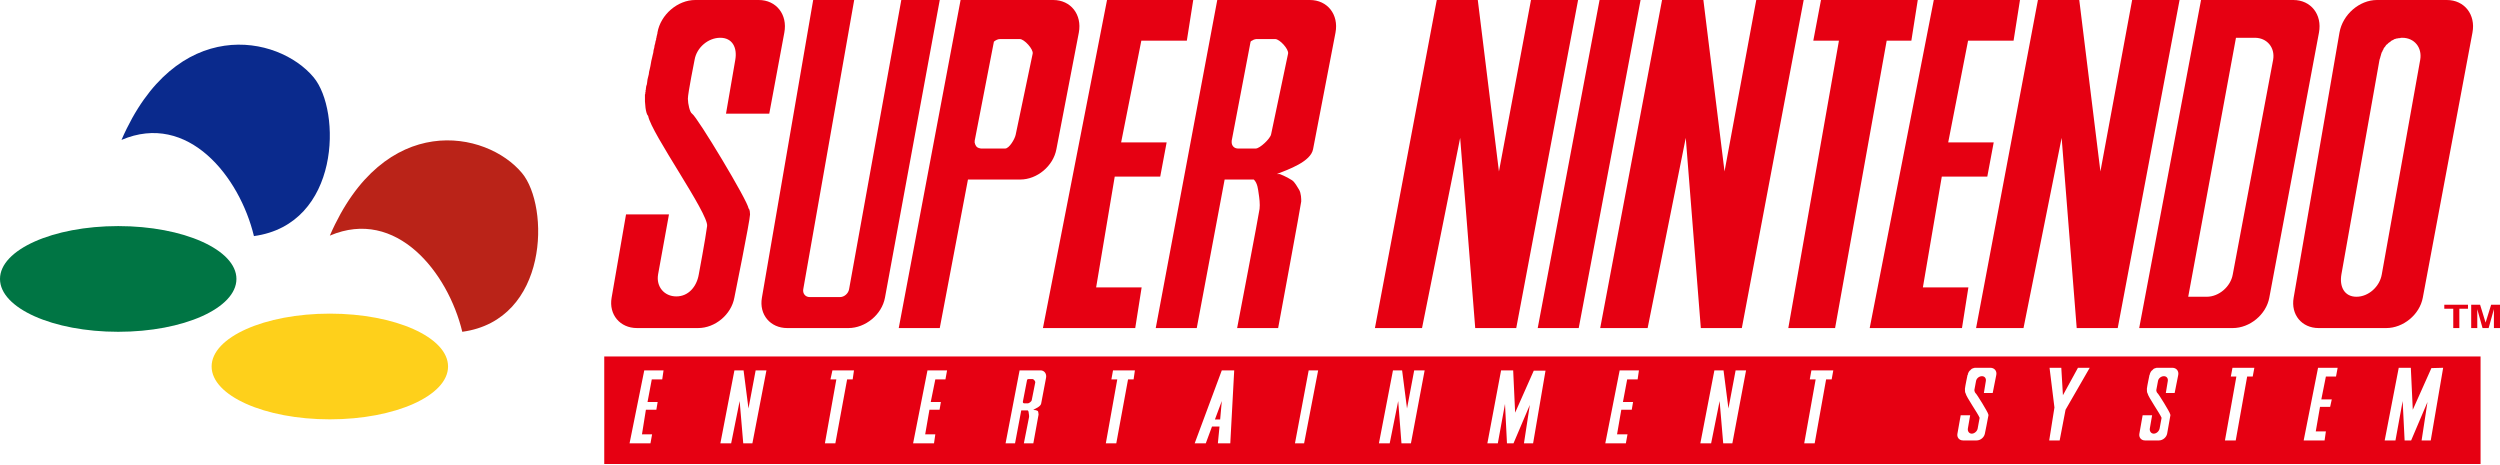
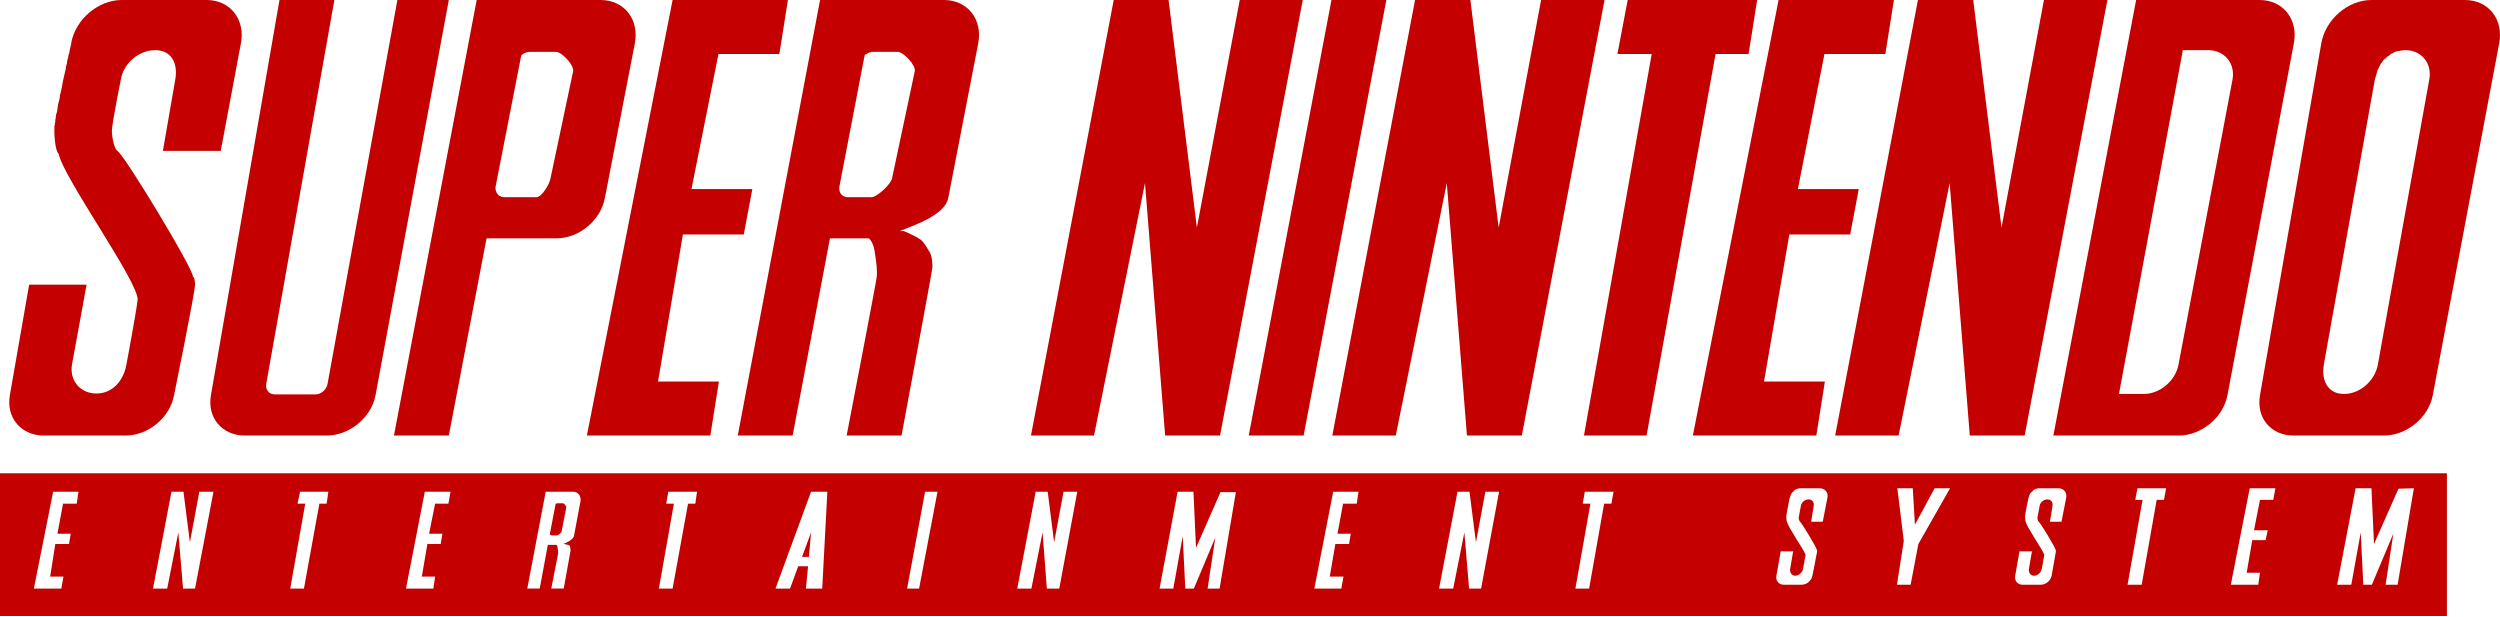
- <svg xmlns="http://www.w3.org/2000/svg" viewBox="-236.252 381.062 530.294 98.493">
-   <ellipse cx="-211.177" cy="440.23" rx="25.076" ry="11.212" fill="#007544" />
-   <path d="M-141.212 458.799c0 6.192-11.227 11.212-25.076 11.212s-25.076-5.02-25.076-11.212 11.227-11.211 25.076-11.211c13.85 0 25.076 5.019 25.076 11.211z" fill="#fed01b" />
-   <path d="M-138.194 451.442c-3.018-12.557-13.963-26.431-28.094-20.4 11.506-26.541 33.221-22.319 40.761-13.27 5.873 7.046 5.732 31.146-12.667 33.67z" fill="#ba2318" />
-   <path d="M-182.387 431.14c-3.019-12.557-13.963-26.431-28.094-20.4 11.506-26.541 33.222-22.319 40.761-13.27 5.872 7.047 5.73 31.146-12.667 33.67z" fill="#0a2a8d" />
+ <svg xmlns="http://www.w3.org/2000/svg" version="1.2" baseProfile="tiny" id="Ebene_1" x="0px" y="0px" width="399.49px" height="98.438px" viewBox="74.938 2 399.49 98.438" xml:space="preserve">
  <g>
-     <g fill="#e60012">
-       <path d="M-88.775 381.062c-3.73 0-7.355 3.089-8.021 6.917V388.185l-.068.068V388.459l-.068.137v.137l-.068.137v.205l-.068.137v.206l-.068.205-.068.206-.068.41-.136.48-.068.479-.136.48-.068.547-.136.548-.136.617-.136.548-.204 1.164-.136.616-.136.548-.068.548-.136.548-.135.548-.068.548-.068.479-.136.411-.068.479v.206l-.068.137V400.512l-.068.206v.273l-.068.137v.137c-.071 1.674.161 3.96.679 4.384.659 3.688 12.858 20.757 12.507 23.356-.33 2.607-1.768 10.274-1.768 10.274-.442 2.586-2.192 4.658-4.758 4.658s-4.316-2.065-3.875-4.658l2.311-12.74h-9.108l-3.059 17.671c-.624 3.589 1.788 6.438 5.37 6.438h12.982c3.596 0 7.022-2.849 7.681-6.438 0 0 3.345-16.506 3.33-17.671-.014-1.172-.34-1.301-.34-1.301 0-1.342-10.855-19.397-11.963-20.068-.477-.283-.87-2.07-.883-3.15-.021-1.074 1.427-8.288 1.427-8.288.442-2.585 2.872-4.658 5.437-4.658 2.566 0 3.637 2.072 3.195 4.658l-1.971 11.438h9.177l3.194-17.192c.722-3.829-1.708-6.917-5.437-6.917h-13.456zm25.013 0l-10.876 63.15c-.624 3.589 1.788 6.438 5.37 6.438h12.982c3.596 0 7.083-2.849 7.749-6.438l11.623-63.15h-8.157l-11.08 61.369c-.161.89-1.02 1.644-1.903 1.644h-6.457c-.905 0-1.507-.747-1.36-1.644l10.808-61.369h-8.699zm31.268 0l-13.119 69.588h8.7l5.982-31.506h11.08c3.603 0 7.022-2.871 7.68-6.439l4.758-24.726c.715-3.836-1.708-6.917-5.437-6.917h-19.644zm31.063 0l-13.595 69.588H4.55l1.36-8.63h-9.652L.2 418.527h9.652l1.36-7.26H1.56l4.283-21.575h9.652l1.36-8.63H-1.431zm23.382 0L8.901 450.65h8.7l5.914-31.506H29.7c.813.762.907 2.17 1.019 2.876.161 1.024.33 2.332.204 3.356-.112 1.017-4.758 25.273-4.758 25.273h8.7s4.894-26.425 4.894-26.849c.014-.431.001-1.786-.476-2.534-.316-.48-.865-1.584-1.496-1.986-1.213-.784-2.583-1.301-2.583-1.301h-.612c2.489-.989 7.184-2.618 7.681-5.274l4.758-24.726c.722-3.836-1.708-6.917-5.438-6.917H21.951zm46.562 0L55.394 450.65h9.992l8.088-40.342 3.195 40.342h8.701l13.119-69.588h-9.992L81.7 417.431l-4.486-36.369h-8.701zm34.53 0L89.924 450.65h8.7l13.118-69.588h-8.699zm13.254 0l-13.118 69.588h10.06l8.088-40.342 3.195 40.342h8.7l13.118-69.588h-10.06l-6.729 36.369-4.486-36.369h-8.768zm33.715 0l-1.632 8.63h5.438l-10.74 60.958h9.924l10.944-60.958h5.234l1.36-8.63h-20.528zm23.926 0l-13.595 69.588h19.576l1.359-8.63h-9.652l4.01-23.493h9.652l1.36-7.26h-9.652l4.214-21.575h9.652l1.359-8.63h-18.283zm22.091 0L182.91 450.65h10.06l8.088-40.342 3.195 40.342h8.701l13.118-69.588h-10.06l-6.729 36.369-4.486-36.369h-8.768zm34.598 0l-13.119 69.588h19.848c3.603 0 7.083-2.849 7.749-6.438l10.536-56.233c.715-3.836-1.708-6.917-5.438-6.917h-19.576zm37.317 0c-3.73 0-7.287 3.089-7.953 6.917l-9.72 56.233c-.631 3.589 1.726 6.438 5.301 6.438h14.343c3.596 0 7.083-2.849 7.749-6.438l10.536-56.233c.722-3.829-1.715-6.917-5.438-6.917h-14.818zm-29.908 8.013h4.01c2.566 0 4.316 2.072 3.875 4.658l-8.565 45.548c-.449 2.586-2.94 4.726-5.506 4.726h-3.942l10.128-54.932zm35.006 0h.272c2.566 0 4.248 2.072 3.806 4.658l-8.157 45.548c-.442 2.578-2.804 4.726-5.37 4.726-2.566 0-3.637-2.141-3.195-4.726l8.088-45.548.068-.205.068-.206.068-.274.068-.205.068-.274.068-.206.068-.205.136-.205.068-.206.136-.205.068-.206.136-.205.136-.137.136-.206.136-.205.204-.137.136-.137.136-.137.204-.137.204-.137.136-.137.204-.137.204-.068.204-.137.136-.069.272-.068.204-.069h.204l.204-.068h.272l.204-.07zm-297.176.274h4.214c.925 0 2.887 2.135 2.719 3.082l-3.603 17.191c-.168.89-1.36 2.945-2.243 2.945H-28.281l-.068-.068h-.272v-.069h-.136l-.068-.068h-.068l-.068-.069-.068-.068h-.068v-.069l-.068-.068-.068-.069v-.068l-.068-.069-.068-.068v-.137l-.068-.068v-.137l-.068-.069v-.068c0-.113-.014-.284 0-.411l4.078-21.027c.374-.311.831-.548 1.293-.548zm54.174 0h4.214c.925 0 2.901 2.135 2.719 3.082l-3.602 17.123c-.161.897-2.373 3.013-3.263 3.013H26.37c-.771 0-1.303-.512-1.36-1.232 0-.113-.014-.277 0-.411l4.011-21.027.068-.068.068-.069.136-.068h.068l.068-.069.068-.068h.068l.068-.069h.068l.136-.068H30.041v-.069zm-138.12 67.328v22.808h397.999v-22.808H-108.08zm290.635 2.398h3.396c.822 0 1.412.651 1.247 1.507l-.762 3.836h-1.871l.416-2.534c.093-.573-.246-1.027-.832-1.027-.579 0-1.147.451-1.247 1.027l-.346 1.849c-.057.11.115.63.208.685.257.146 2.702 4.154 2.702 4.452.057.149.091.219.07.274-.072.502-.763 3.904-.763 3.904-.15.781-.918 1.438-1.732 1.438h-2.91c-.808 0-1.328-.657-1.178-1.438l.692-3.904h2.009l-.485 2.808c-.093.573.246 1.096.832 1.096.557 0 1.154-.52 1.247-1.096l.415-2.26c-.371-.946-2.822-4.386-2.979-5.206-.108-.091-.153-.586-.139-.959.021-.408.554-2.945.554-2.945h.069V460.376l.07-.137v-.068l.069-.069v-.068l.069-.069v-.068l.07-.069.069-.068v-.069h.07l.069-.068.07-.069.069-.068v-.069h.07l.069-.068.07-.069h.069l.07-.068h.069l.07-.068H182.488l.067-.069zm15.936 0h2.494l.347 5.822 3.187-5.822h2.495l-5.128 8.904-1.247 6.507h-2.217l1.108-6.986-1.039-8.425zm22.658 0h3.397c.822 0 1.397.651 1.247 1.507l-.762 3.836h-1.871l.416-2.534c.093-.573-.245-1.027-.831-1.027-.579 0-1.154.451-1.247 1.027l-.347 1.849c-.071.11.094.63.208.685.243.146 2.702 4.154 2.702 4.452.071.149.069.219.069.274-.093.502-.693 3.904-.693 3.904-.15.781-.925 1.438-1.732 1.438h-2.98c-.807 0-1.327-.657-1.178-1.438l.693-3.904h2.009l-.485 2.808c-.093.573.267 1.096.831 1.096.579 0 1.133-.52 1.247-1.096l.416-2.26c-.378-.946-2.822-4.386-2.979-5.206-.107-.091-.153-.586-.139-.959.022-.408.554-2.945.554-2.945l.07-.069v-.137l.069-.137v-.068l.07-.069v-.068l.069-.069v-.068l.07-.069.069-.068v-.069h.07l.069-.068.07-.069.069-.068.07-.069.069-.068.069-.069h.07l.069-.068h.07l.069-.068H221.084l.065-.069zm16.145 0h4.643l-.347 1.849h-1.178l-2.425 13.562H235.7l2.425-13.562h-1.178l.347-1.849zm18.153 0h4.157l-.346 1.849h-2.148l-.97 4.863h2.217l-.346 1.576h-2.148l-.901 5.205h2.148l-.277 1.918h-4.435l3.049-15.411zm17.115 0h2.564l.416 8.904 3.949-8.835 2.494-.069-2.633 15.411h-1.94l1.247-8.151-3.464 8.151h-1.386l-.416-8.356-1.524 8.356h-2.287l2.98-15.411zm-372.154.548h4.088l-.277 1.917h-2.218l-.901 4.795h2.148l-.277 1.644h-2.217l-.832 5.206h2.148l-.347 1.917h-4.435l3.12-15.479zm19.124 0h1.94l1.04 8.082 1.524-8.082h2.287l-2.98 15.479h-1.94l-.762-8.972-1.802 8.972h-2.287l2.98-15.479zm20.787 0h4.573l-.277 1.917h-1.178l-2.495 13.562h-2.217l2.425-13.562h-1.247l.416-1.917zm20.163 0h4.157l-.346 1.917h-2.148l-.97 4.795h2.148l-.277 1.644h-2.148l-.901 5.206h2.148l-.277 1.917h-4.435l3.049-15.479zm19.54 0h4.435c.822 0 1.342.72 1.178 1.575l-1.04 5.48c-.114.593-1.167 1.078-1.732 1.301h.278v.068h.278l.07.069H-16.303v.068h.139v.069h.07c.092.166.139.66.139.753 0 .091-1.109 6.096-1.109 6.096h-2.009s1.073-5.392 1.109-5.616c.021-.24-.027-.53-.07-.754-.014-.165-.022-.448-.208-.616h-1.386l-1.316 6.986h-2.009l2.975-15.479zm19.817 0h4.642l-.277 1.917H3.026L.532 475.102h-2.218L.739 461.54H-.508l.347-1.917zm23.073 0h2.633l-.832 15.479H22.08l.347-3.561h-1.594l-1.317 3.561H17.16l5.752-15.479zm18.431 0h2.009l-2.98 15.479h-1.94l2.911-15.479zm17.877 0h1.94l1.04 8.082 1.524-8.082h2.218l-2.91 15.479h-2.009l-.693-8.972-1.802 8.972H56.24l2.98-15.479zm22.934 0h2.564l.416 8.972 3.95-8.904h2.494l-2.633 15.411h-1.94l1.247-8.15-3.464 8.15h-1.386l-.416-8.356-1.525 8.356h-2.217l2.91-15.479zm25.153 0h4.088l-.277 1.917H108.9l-.9 4.795h2.148l-.277 1.644h-2.218l-.901 5.206h2.218l-.347 1.917h-4.365l3.049-15.479zm20.093 0h1.94l1.039 8.082 1.525-8.082h2.217l-2.91 15.479h-1.94l-.762-8.972-1.801 8.972h-2.287l2.979-15.479zm20.579 0h4.643l-.347 1.917h-1.178l-2.425 13.562h-2.218l2.425-13.562h-1.247l.347-1.917zm-166.086 1.849c-.108 0-.199.063-.277.137l-.901 4.658v.068c0 .149.106.274.277.274h.832c.207 0 .726-.412.762-.616l.763-3.836c.036-.22-.347-.685-.554-.685h-.902zm41.019 4.657l-1.455 3.904h1.109l.346-3.904zM287.251 446.554h-1.833v4.099h-1.29v-4.099h-1.902v-.849h5.025v.849zM294.041 450.653h-1.291v-4.02l-1.118 4.02h-1.291l-1.119-3.998v3.998h-1.29v-4.948h1.888l1.165 3.788 1.178-3.788h1.878v4.948z" />
-     </g>
+     <path id="polyline2177" fill="#C40000" d="M94.393,2c-3.758,0-7.412,3.09-8.083,6.918v0.069v0.068v0.068l-0.068,0.068V9.33v0.068   l-0.069,0.137v0.138L86.104,9.81v0.206l-0.068,0.137v0.206l-0.069,0.205l-0.069,0.206l-0.068,0.41l-0.137,0.479l-0.067,0.479   l-0.138,0.479l-0.069,0.547l-0.138,0.548l-0.136,0.616l-0.138,0.548l-0.205,1.165l-0.138,0.617l-0.137,0.547l-0.067,0.548   L84.322,18.3l-0.136,0.549l-0.069,0.548l-0.069,0.479l-0.138,0.411l-0.069,0.479v0.206l-0.067,0.137v0.206v0.137l-0.068,0.206   v0.137v0.138l-0.069,0.137v0.069v0.067c-0.07,1.675,0.163,3.96,0.685,4.385c0.665,3.688,12.958,20.759,12.604,23.358   c-0.332,2.606-1.781,10.276-1.781,10.276c-0.446,2.585-2.21,4.656-4.794,4.656c-2.586,0-4.351-2.064-3.905-4.656l2.329-12.741   h-9.179l-3.083,17.674c-0.628,3.588,1.801,6.438,5.411,6.438h13.085c3.624,0,7.076-2.851,7.739-6.438   c0,0,3.372-16.508,3.356-17.674c-0.013-1.174-0.341-1.302-0.341-1.302c0-1.343-10.939-19.4-12.056-20.072   c-0.481-0.281-0.877-2.069-0.892-3.15c-0.021-1.074,1.439-8.289,1.439-8.289c0.444-2.585,2.894-4.657,5.48-4.657   c2.585,0,3.664,2.072,3.219,4.657l-1.986,11.439h9.247l3.22-17.194C114.163,5.09,111.713,2,107.955,2H94.393z M119.6,2   l-10.959,63.16c-0.628,3.588,1.802,6.438,5.412,6.438h13.084c3.624,0,7.138-2.851,7.809-6.438L146.658,2h-8.219l-11.167,61.377   c-0.163,0.893-1.028,1.646-1.917,1.646h-6.509c-0.911,0-1.519-0.747-1.371-1.646L128.369,2H119.6z M151.111,2L137.89,71.597h8.768   l6.029-31.511h11.166c3.632,0,7.074-2.871,7.739-6.438l4.795-24.73C177.111,5.083,174.667,2,170.91,2h-11.03H151.111z M182.417,2   l-13.699,69.598h19.727l1.37-8.632h-9.727l3.974-23.495h9.727l1.369-7.262h-9.725l4.315-21.578h9.728L200.843,2H182.417z    M205.981,2L192.83,71.597h8.769l5.96-31.511h6.234c0.818,0.764,0.916,2.171,1.025,2.877c0.162,1.025,0.334,2.333,0.207,3.357   c-0.113,1.017-4.797,25.276-4.797,25.276h8.77c0,0,4.932-26.429,4.932-26.853c0.016-0.431,0-1.785-0.477-2.534   c-0.322-0.479-0.873-1.583-1.51-1.985c-1.223-0.785-2.604-1.304-2.604-1.304h-0.619c2.512-0.988,7.24-2.617,7.744-5.273   l4.793-24.73C231.986,5.083,229.537,2,225.779,2H205.981z M252.906,2l-13.223,69.598h10.07l8.15-40.347l3.221,40.347h8.77   L283.115,2h-10.07l-6.85,36.375L261.673,2H252.906z M287.703,2l-13.219,69.598h8.768L296.47,2H287.703z M301.058,2l-13.219,69.598   h10.139l8.152-40.347l3.219,40.347h8.77L331.339,2h-10.139l-6.781,36.375L309.898,2H301.058z M335.039,2l-1.646,8.632h5.48   l-10.824,60.966h10.004l11.027-60.966h5.273L355.724,2H335.039z M359.15,2l-13.699,69.598h19.727l1.371-8.632h-9.727l4.043-23.495   h9.725l1.371-7.262h-9.727l4.244-21.578h9.729L377.578,2H359.15z M381.414,2l-13.221,69.598h10.137l8.154-40.347l3.219,40.347   h8.768L411.693,2h-10.139l-6.783,36.375L390.25,2H381.414z M416.283,2l-13.225,69.598h20.004c3.633,0,7.137-2.851,7.811-6.438   l10.615-56.241C442.208,5.083,439.767,2,436.009,2H416.283z M453.888,2c-3.76,0-7.344,3.09-8.016,6.918l-9.797,56.241   c-0.635,3.588,1.74,6.438,5.346,6.438h14.453c3.623,0,7.137-2.851,7.811-6.438L474.3,8.918C475.029,5.09,472.572,2,468.822,2   H453.888z M423.748,10.015h4.043c2.584,0,4.348,2.072,3.902,4.657l-8.631,45.555c-0.451,2.585-2.963,4.727-5.549,4.727h-3.973   L423.748,10.015z M459.025,10.015h0.275c2.584,0,4.281,2.072,3.834,4.657l-8.217,45.555c-0.449,2.577-2.83,4.727-5.412,4.727   c-2.588,0-3.666-2.142-3.223-4.727l8.152-45.555l0.066-0.206l0.07-0.206l0.066-0.273l0.068-0.206l0.07-0.274l0.066-0.206   l0.07-0.206l0.135-0.204l0.068-0.206l0.139-0.206l0.068-0.205l0.137-0.206l0.139-0.137l0.135-0.205l0.139-0.206l0.205-0.138   l0.137-0.138l0.139-0.137l0.203-0.138l0.207-0.137l0.139-0.137l0.203-0.138l0.207-0.068l0.205-0.137l0.139-0.069l0.271-0.069   l0.205-0.067h0.205l0.205-0.069h0.275L459.025,10.015z M159.536,10.289h4.248c0.933,0,2.911,2.136,2.741,3.083l-3.632,17.194   c-0.169,0.89-1.37,2.944-2.258,2.944h-5.14h-0.068h-0.068l-0.069-0.067h-0.067h-0.069h-0.069h-0.069v-0.069h-0.069h-0.068   l-0.07-0.067h-0.068l-0.068-0.069l-0.068-0.068h-0.068V33.1l-0.069-0.068l-0.069-0.069v-0.068l-0.068-0.068l-0.07-0.069v-0.067   V32.62l-0.068-0.068v-0.068v-0.068l-0.07-0.068v-0.068c0-0.114-0.012-0.285,0-0.412l4.111-21.03   C158.611,10.527,159.071,10.289,159.536,10.289z M214.13,10.289h0.07h0.068h0.068h0.068h3.975c0.934,0,2.922,2.136,2.738,3.083   l-3.633,17.125c-0.158,0.897-2.389,3.014-3.285,3.014h-3.769c-0.777,0-1.313-0.511-1.369-1.23c0-0.114-0.017-0.278,0-0.412   l4.042-21.03l0.066-0.068l0.07-0.068l0.135-0.069h0.067l0.069-0.068l0.068-0.068h0.068l0.068-0.069h0.07l0.135-0.067h0.068h0.067   h0.067v-0.069H214.13z M74.938,77.626v22.812h391.005V77.626H74.938z M362.373,80.023h0.066h0.066h0.07h0.066h0.068h3.016   c0.813,0,1.396,0.65,1.232,1.507l-0.754,3.838h-1.848l0.408-2.535c0.094-0.573-0.244-1.028-0.822-1.028   c-0.572,0-1.137,0.453-1.232,1.028l-0.34,1.851c-0.059,0.109,0.113,0.629,0.203,0.686c0.254,0.146,2.672,4.153,2.672,4.451   c0.057,0.148,0.09,0.22,0.066,0.275c-0.068,0.501-0.754,3.902-0.754,3.902c-0.146,0.781-0.906,1.438-1.711,1.438h-2.877   c-0.799,0-1.313-0.657-1.166-1.438l0.688-3.902h1.986L361,92.904c-0.092,0.571,0.24,1.095,0.818,1.095   c0.555,0,1.145-0.52,1.236-1.095l0.41-2.261c-0.367-0.945-2.791-4.389-2.947-5.207c-0.105-0.093-0.15-0.587-0.135-0.959   c0.021-0.407,0.547-2.946,0.547-2.946H361v-0.068v-0.066v-0.068l0.066-0.138v-0.067l0.066-0.07v-0.067l0.068-0.067V80.85   l0.068-0.067l0.07-0.07v-0.066h0.066l0.07-0.068l0.066-0.07l0.068-0.066v-0.07h0.068l0.066-0.066l0.066-0.068h0.07l0.068-0.067   h0.068l0.068-0.067h0.068h0.137L362.373,80.023z M378.125,80.023h2.467l0.342,5.824l3.15-5.824h2.469l-5.07,8.906l-1.232,6.507   h-2.191l1.098-6.988L378.125,80.023z M400.527,80.023h0.066h0.07h0.066h0.07h0.066h3.014c0.813,0,1.381,0.65,1.232,1.507   l-0.754,3.838h-1.85l0.412-2.535c0.092-0.573-0.242-1.028-0.822-1.028c-0.572,0-1.143,0.453-1.232,1.028l-0.342,1.851   c-0.072,0.109,0.092,0.629,0.203,0.686c0.242,0.146,2.672,4.153,2.672,4.451c0.072,0.148,0.07,0.22,0.07,0.275   c-0.094,0.501-0.686,3.902-0.686,3.902c-0.148,0.781-0.916,1.438-1.715,1.438h-2.943c-0.799,0-1.314-0.657-1.168-1.438l0.686-3.902   h1.988l-0.479,2.809c-0.094,0.571,0.264,1.095,0.822,1.095c0.57,0,1.119-0.52,1.232-1.095l0.41-2.261   c-0.375-0.945-2.787-4.389-2.945-5.207c-0.105-0.093-0.148-0.587-0.137-0.959c0.021-0.407,0.549-2.946,0.549-2.946l0.066-0.068   v-0.066v-0.068l0.068-0.138v-0.067l0.068-0.07v-0.067l0.068-0.067V80.85l0.068-0.067l0.068-0.07v-0.066h0.07l0.064-0.068   l0.068-0.07l0.068-0.066l0.068-0.07l0.068-0.066l0.068-0.068h0.068l0.07-0.067h0.066l0.068-0.067h0.066h0.137L400.527,80.023z    M416.486,80.023h4.592l-0.344,1.851h-1.166l-2.396,13.563h-2.26l2.396-13.563h-1.164L416.486,80.023z M434.433,80.023h4.109   l-0.344,1.851h-2.123l-0.957,4.864h2.191l-0.344,1.574h-2.125l-0.889,5.206h2.121l-0.271,1.918h-4.385L434.433,80.023z    M451.353,80.023h2.535l0.408,8.906l3.906-8.837l2.465-0.069l-2.6,15.413h-1.918l1.23-8.15l-3.426,8.15h-1.371l-0.408-8.358   l-1.508,8.358h-2.262L451.353,80.023z M83.432,80.573h4.042l-0.275,1.916h-2.191l-0.89,4.797h2.124l-0.275,1.645h-2.192   l-0.821,5.207h2.123l-0.343,1.917H80.35L83.432,80.573z M102.338,80.573h1.918l1.027,8.083l1.506-8.083h2.262l-2.947,15.479h-1.917   l-0.754-8.976l-1.78,8.976h-2.262L102.338,80.573z M122.889,80.573h4.521l-0.273,1.916h-1.165l-2.466,13.564h-2.19l2.396-13.564   h-1.233L122.889,80.573z M142.823,80.573h4.11l-0.343,1.916h-2.124l-0.959,4.797h2.124l-0.274,1.645h-2.123l-0.89,5.207h2.123   l-0.273,1.917h-4.384L142.823,80.573z M162.141,80.573h4.383c0.813,0,1.327,0.719,1.165,1.574l-1.027,5.479   c-0.114,0.594-1.157,1.078-1.714,1.303h0.138h0.068h0.07v0.067h0.068h0.07h0.066h0.07l0.068,0.067h0.068h0.068h0.07v0.067h0.068   h0.07v0.07h0.068c0.092,0.165,0.136,0.659,0.136,0.753c0,0.092-1.097,6.097-1.097,6.097h-1.986c0,0,1.061-5.394,1.097-5.616   c0.022-0.24-0.026-0.529-0.068-0.753c-0.016-0.166-0.024-0.45-0.206-0.618h-1.371l-1.301,6.987h-1.987L162.141,80.573z    M181.731,80.573h4.589l-0.273,1.916h-1.163l-2.467,13.564h-2.192l2.397-13.564h-1.232L181.731,80.573z M204.542,80.573h2.604   l-0.822,15.479h-2.604l0.342-3.563h-1.574l-1.303,3.563h-2.327L204.542,80.573z M222.765,80.573h1.986l-2.947,15.479h-1.918   L222.765,80.573z M240.437,80.573h1.92l1.025,8.083l1.51-8.083h2.191l-2.877,15.479h-1.986l-0.686-8.976l-1.783,8.976h-2.258   L240.437,80.573z M263.113,80.573h2.535l0.408,8.974l3.908-8.904h2.463l-2.602,15.412h-1.918l1.232-8.152l-3.428,8.152h-1.369   l-0.41-8.356l-1.506,8.356h-2.193L263.113,80.573z M287.978,80.573h4.041l-0.275,1.916h-2.191l-0.889,4.797h2.123l-0.275,1.645   h-2.189l-0.891,5.207h2.189l-0.342,1.917h-4.314L287.978,80.573z M307.841,80.573h1.918l1.029,8.083l1.506-8.083h2.191   l-2.875,15.479h-1.918l-0.754-8.976l-1.783,8.976h-2.26L307.841,80.573z M328.187,80.573h4.59l-0.342,1.916h-1.164l-2.398,13.564   h-2.193l2.4-13.564h-1.232L328.187,80.573z M163.991,82.42c-0.108,0-0.198,0.064-0.276,0.139l-0.89,4.656c0,0.038,0,0.032,0,0.07   c0,0.149,0.104,0.273,0.274,0.273h0.821c0.204,0,0.717-0.411,0.755-0.617l0.751-3.836c0.036-0.221-0.342-0.687-0.547-0.687   L163.991,82.42L163.991,82.42z M204.542,87.078l-1.438,3.905h1.096L204.542,87.078z" />
  </g>
</svg>
